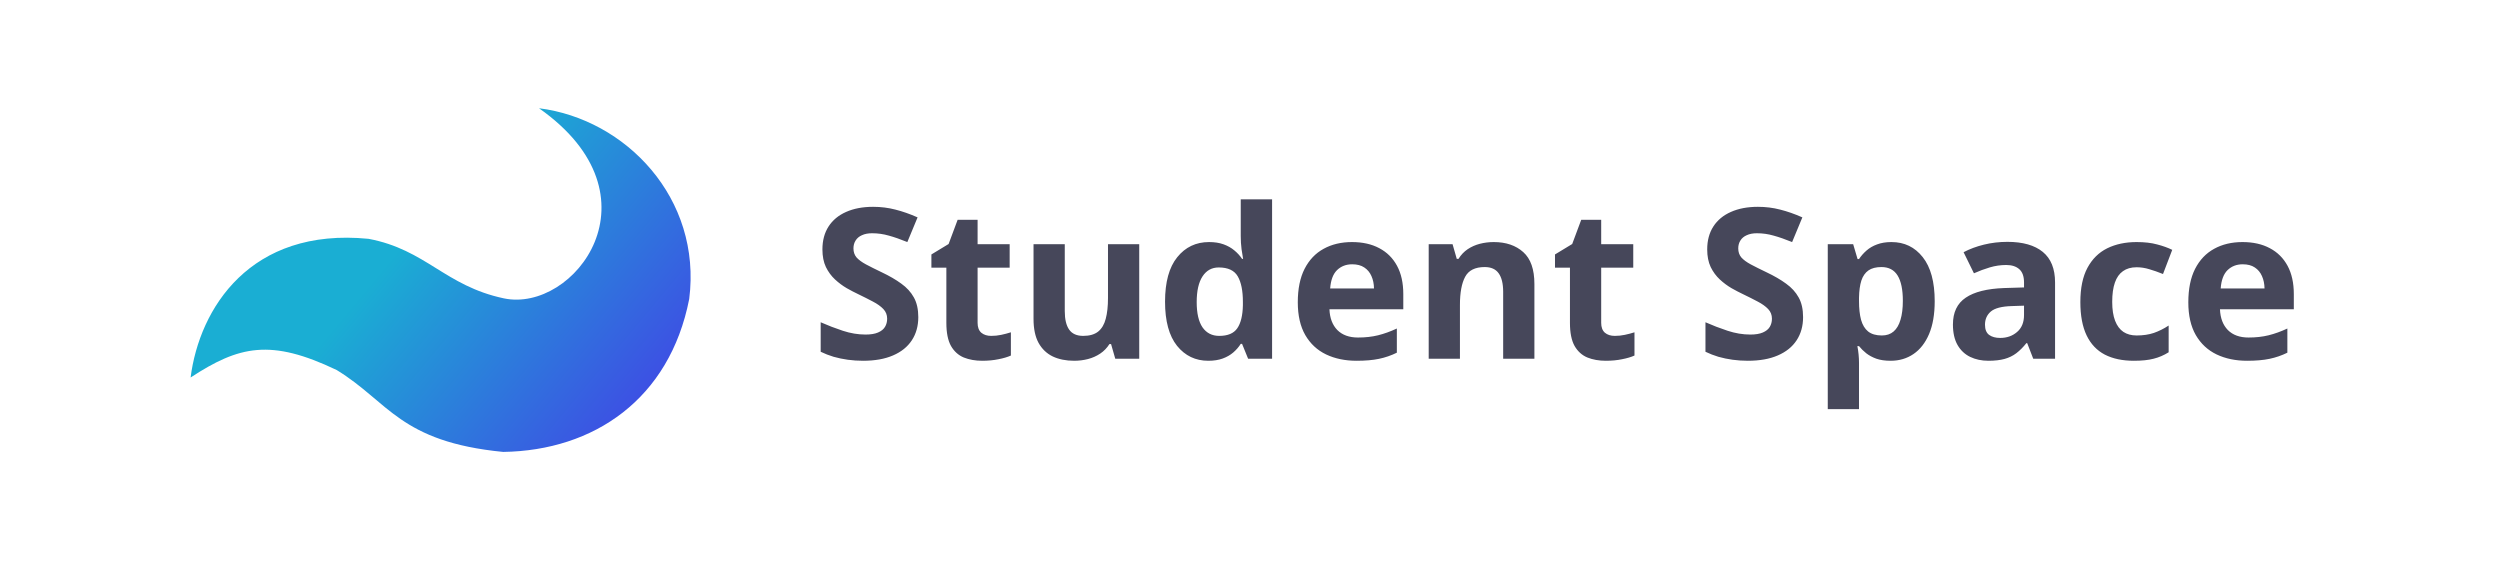
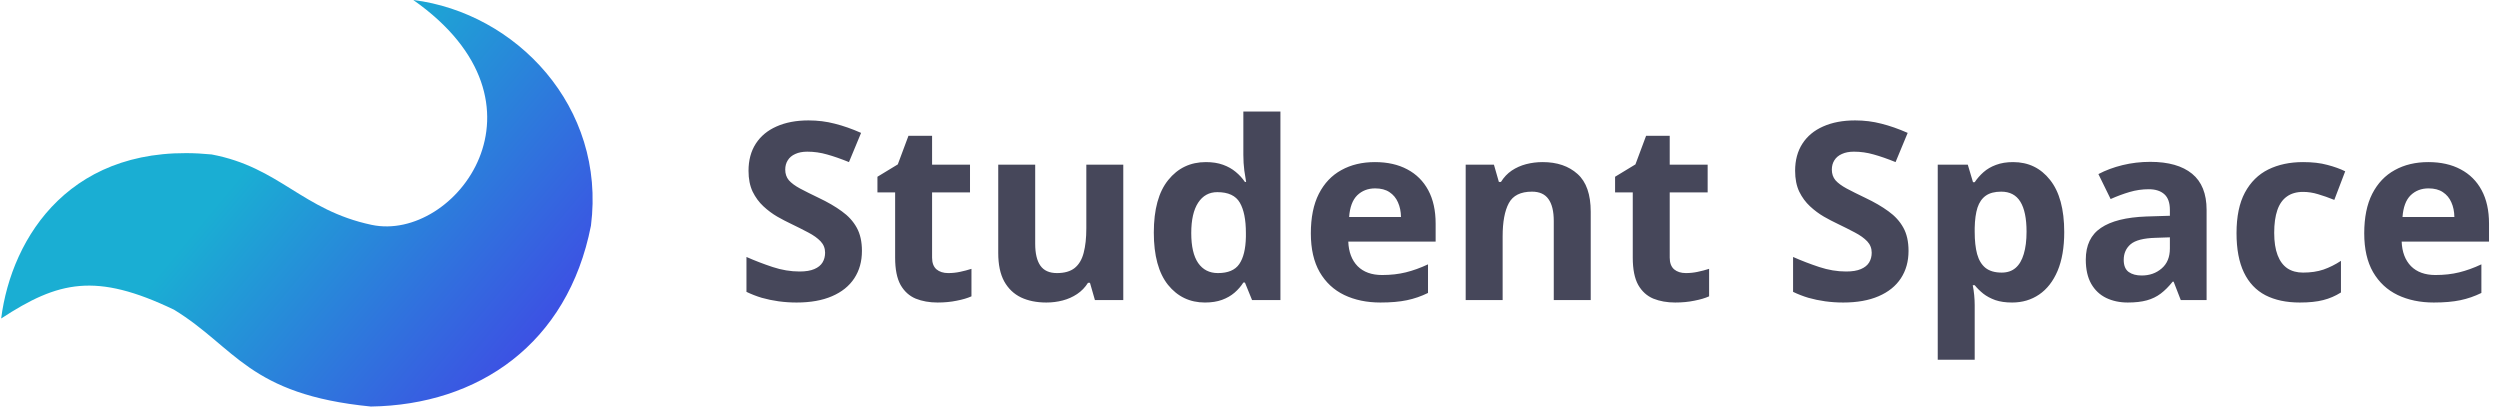
- <svg xmlns="http://www.w3.org/2000/svg" width="auto" height="auto" viewBox="0 0 302 68" fill="none">
-   <path d="M44.519 28.849C51.465 30.156 53.763 34.538 60.864 36.041C69.363 37.839 80.232 23.7 65.113 13.076C75.574 14.384 84.809 23.945 83.256 36.122C80.886 48.218 71.733 54.429 60.782 54.592C48.278 53.366 46.971 48.544 40.678 44.703C32.685 40.876 28.872 41.776 23.025 45.602C24.088 37.267 30.218 27.446 44.519 28.849Z" fill="url(#paint0_linear_1_107)" />
-   <path d="M110.93 38.31C110.93 39.383 110.67 40.315 110.15 41.107C109.63 41.899 108.872 42.509 107.873 42.938C106.884 43.367 105.679 43.581 104.26 43.581C103.633 43.581 103.019 43.54 102.417 43.458C101.823 43.375 101.249 43.256 100.697 43.099C100.152 42.934 99.633 42.732 99.138 42.493V38.929C99.996 39.309 100.887 39.651 101.81 39.956C102.734 40.261 103.65 40.414 104.557 40.414C105.184 40.414 105.687 40.331 106.067 40.166C106.455 40.001 106.735 39.775 106.908 39.486C107.082 39.197 107.168 38.867 107.168 38.496C107.168 38.042 107.016 37.655 106.71 37.333C106.405 37.011 105.984 36.71 105.448 36.43C104.92 36.149 104.322 35.848 103.654 35.526C103.233 35.328 102.776 35.089 102.281 34.809C101.786 34.52 101.315 34.169 100.87 33.757C100.425 33.344 100.057 32.845 99.769 32.26C99.488 31.666 99.348 30.956 99.348 30.131C99.348 29.051 99.596 28.127 100.09 27.36C100.585 26.593 101.291 26.007 102.206 25.603C103.13 25.19 104.219 24.984 105.473 24.984C106.413 24.984 107.308 25.096 108.158 25.318C109.016 25.533 109.911 25.846 110.843 26.259L109.606 29.241C108.773 28.902 108.026 28.642 107.366 28.461C106.706 28.271 106.034 28.177 105.349 28.177C104.871 28.177 104.462 28.255 104.124 28.412C103.786 28.56 103.53 28.774 103.357 29.055C103.184 29.327 103.097 29.645 103.097 30.008C103.097 30.437 103.221 30.8 103.468 31.097C103.724 31.385 104.104 31.666 104.607 31.938C105.118 32.21 105.753 32.528 106.512 32.891C107.436 33.328 108.224 33.786 108.876 34.264C109.536 34.734 110.043 35.291 110.398 35.935C110.752 36.57 110.93 37.362 110.93 38.31ZM119.74 40.575C120.152 40.575 120.552 40.533 120.94 40.451C121.336 40.368 121.728 40.265 122.115 40.142V42.95C121.711 43.132 121.208 43.28 120.606 43.396C120.012 43.52 119.36 43.581 118.651 43.581C117.826 43.581 117.083 43.45 116.424 43.185C115.772 42.913 115.256 42.447 114.877 41.787C114.506 41.119 114.32 40.191 114.32 39.003V32.334H112.513V30.738L114.592 29.476L115.681 26.555H118.094V29.5H121.967V32.334H118.094V39.003C118.094 39.531 118.242 39.927 118.539 40.191C118.845 40.447 119.245 40.575 119.74 40.575ZM137.619 29.5V43.334H134.724L134.217 41.565H134.019C133.722 42.035 133.35 42.418 132.905 42.715C132.46 43.012 131.969 43.231 131.433 43.371C130.896 43.511 130.34 43.581 129.762 43.581C128.772 43.581 127.91 43.408 127.176 43.062C126.442 42.707 125.869 42.158 125.456 41.416C125.052 40.674 124.85 39.709 124.85 38.521V29.5H128.624V37.58C128.624 38.57 128.801 39.317 129.156 39.82C129.511 40.323 130.076 40.575 130.851 40.575C131.618 40.575 132.22 40.401 132.658 40.055C133.095 39.7 133.4 39.185 133.573 38.508C133.755 37.824 133.845 36.99 133.845 36.009V29.5H137.619ZM145.959 43.581C144.416 43.581 143.159 42.979 142.185 41.775C141.22 40.562 140.737 38.785 140.737 36.442C140.737 34.075 141.228 32.285 142.21 31.072C143.192 29.851 144.474 29.241 146.058 29.241C146.718 29.241 147.3 29.331 147.803 29.513C148.306 29.694 148.739 29.938 149.102 30.243C149.473 30.548 149.787 30.89 150.042 31.27H150.166C150.117 31.006 150.055 30.618 149.98 30.107C149.914 29.587 149.881 29.055 149.881 28.511V24.081H153.668V43.334H150.772L150.042 41.54H149.881C149.642 41.919 149.341 42.266 148.978 42.579C148.623 42.884 148.199 43.128 147.704 43.309C147.209 43.491 146.627 43.581 145.959 43.581ZM147.283 40.575C148.314 40.575 149.04 40.27 149.461 39.659C149.89 39.04 150.117 38.112 150.141 36.875V36.467C150.141 35.122 149.935 34.095 149.523 33.386C149.11 32.668 148.343 32.309 147.221 32.309C146.388 32.309 145.736 32.668 145.266 33.386C144.796 34.103 144.561 35.139 144.561 36.492C144.561 37.844 144.796 38.863 145.266 39.548C145.745 40.232 146.417 40.575 147.283 40.575ZM163.319 29.241C164.598 29.241 165.699 29.488 166.623 29.983C167.547 30.47 168.26 31.179 168.763 32.111C169.267 33.043 169.518 34.182 169.518 35.526V37.358H160.597C160.638 38.422 160.956 39.259 161.55 39.869C162.152 40.472 162.985 40.773 164.049 40.773C164.932 40.773 165.74 40.682 166.474 40.501C167.208 40.319 167.963 40.047 168.739 39.684V42.604C168.054 42.942 167.336 43.19 166.586 43.346C165.843 43.503 164.94 43.581 163.876 43.581C162.49 43.581 161.261 43.326 160.189 42.814C159.124 42.303 158.287 41.523 157.677 40.476C157.075 39.428 156.773 38.108 156.773 36.516C156.773 34.899 157.046 33.555 157.59 32.483C158.143 31.402 158.91 30.593 159.892 30.057C160.873 29.513 162.016 29.241 163.319 29.241ZM163.344 31.926C162.61 31.926 161.999 32.161 161.513 32.631C161.034 33.101 160.758 33.839 160.684 34.846H165.979C165.971 34.285 165.868 33.786 165.67 33.349C165.48 32.911 165.192 32.565 164.804 32.309C164.424 32.053 163.938 31.926 163.344 31.926ZM180.444 29.241C181.921 29.241 183.108 29.645 184.008 30.453C184.907 31.253 185.356 32.54 185.356 34.314V43.334H181.582V35.254C181.582 34.264 181.401 33.518 181.038 33.014C180.683 32.511 180.122 32.26 179.355 32.26C178.2 32.26 177.412 32.652 176.992 33.435C176.571 34.219 176.361 35.349 176.361 36.826V43.334H172.587V29.5H175.47L175.977 31.27H176.188C176.484 30.791 176.852 30.404 177.289 30.107C177.734 29.81 178.225 29.591 178.761 29.451C179.306 29.311 179.867 29.241 180.444 29.241ZM195.069 40.575C195.482 40.575 195.882 40.533 196.27 40.451C196.666 40.368 197.057 40.265 197.445 40.142V42.95C197.041 43.132 196.538 43.28 195.936 43.396C195.342 43.52 194.69 43.581 193.981 43.581C193.156 43.581 192.413 43.45 191.753 43.185C191.102 42.913 190.586 42.447 190.207 41.787C189.835 41.119 189.65 40.191 189.65 39.003V32.334H187.843V30.738L189.922 29.476L191.011 26.555H193.424V29.5H197.297V32.334H193.424V39.003C193.424 39.531 193.572 39.927 193.869 40.191C194.174 40.447 194.575 40.575 195.069 40.575ZM217.812 38.31C217.812 39.383 217.552 40.315 217.032 41.107C216.513 41.899 215.754 42.509 214.756 42.938C213.766 43.367 212.561 43.581 211.143 43.581C210.516 43.581 209.901 43.54 209.299 43.458C208.705 43.375 208.132 43.256 207.579 43.099C207.035 42.934 206.515 42.732 206.02 42.493V38.929C206.878 39.309 207.769 39.651 208.693 39.956C209.617 40.261 210.532 40.414 211.44 40.414C212.067 40.414 212.57 40.331 212.949 40.166C213.337 40.001 213.617 39.775 213.791 39.486C213.964 39.197 214.05 38.867 214.05 38.496C214.05 38.042 213.898 37.655 213.593 37.333C213.287 37.011 212.867 36.71 212.331 36.43C211.803 36.149 211.205 35.848 210.536 35.526C210.116 35.328 209.658 35.089 209.163 34.809C208.668 34.52 208.198 34.169 207.752 33.757C207.307 33.344 206.94 32.845 206.651 32.26C206.371 31.666 206.23 30.956 206.23 30.131C206.23 29.051 206.478 28.127 206.973 27.36C207.468 26.593 208.173 26.007 209.089 25.603C210.013 25.19 211.101 24.984 212.355 24.984C213.296 24.984 214.191 25.096 215.04 25.318C215.898 25.533 216.793 25.846 217.725 26.259L216.488 29.241C215.655 28.902 214.908 28.642 214.248 28.461C213.588 28.271 212.916 28.177 212.232 28.177C211.753 28.177 211.345 28.255 211.007 28.412C210.668 28.56 210.413 28.774 210.239 29.055C210.066 29.327 209.98 29.645 209.98 30.008C209.98 30.437 210.103 30.8 210.351 31.097C210.606 31.385 210.986 31.666 211.489 31.938C212.001 32.21 212.636 32.528 213.395 32.891C214.319 33.328 215.106 33.786 215.758 34.264C216.418 34.734 216.925 35.291 217.28 35.935C217.635 36.57 217.812 37.362 217.812 38.31ZM228.49 29.241C230.049 29.241 231.307 29.847 232.264 31.059C233.229 32.272 233.712 34.05 233.712 36.392C233.712 37.96 233.485 39.28 233.031 40.352C232.578 41.416 231.951 42.22 231.151 42.765C230.35 43.309 229.431 43.581 228.391 43.581C227.723 43.581 227.15 43.499 226.671 43.334C226.193 43.161 225.785 42.942 225.446 42.678C225.108 42.406 224.815 42.117 224.568 41.812H224.37C224.436 42.142 224.485 42.48 224.518 42.827C224.551 43.173 224.568 43.511 224.568 43.841V49.422H220.794V29.5H223.863L224.395 31.295H224.568C224.815 30.923 225.116 30.581 225.471 30.268C225.826 29.954 226.251 29.707 226.746 29.525C227.249 29.335 227.83 29.241 228.49 29.241ZM227.278 32.26C226.618 32.26 226.094 32.396 225.706 32.668C225.319 32.94 225.034 33.349 224.852 33.893C224.679 34.438 224.584 35.126 224.568 35.959V36.368C224.568 37.259 224.65 38.013 224.815 38.632C224.989 39.251 225.273 39.721 225.669 40.043C226.073 40.364 226.626 40.525 227.327 40.525C227.905 40.525 228.379 40.364 228.75 40.043C229.121 39.721 229.398 39.251 229.579 38.632C229.769 38.005 229.864 37.242 229.864 36.343C229.864 34.99 229.653 33.971 229.233 33.287C228.812 32.602 228.16 32.26 227.278 32.26ZM242.497 29.216C244.353 29.216 245.776 29.62 246.766 30.428C247.756 31.237 248.251 32.466 248.251 34.116V43.334H245.615L244.885 41.453H244.786C244.39 41.948 243.986 42.352 243.574 42.666C243.161 42.979 242.687 43.21 242.151 43.359C241.614 43.507 240.963 43.581 240.196 43.581C239.379 43.581 238.645 43.425 237.993 43.111C237.35 42.798 236.842 42.319 236.471 41.676C236.1 41.024 235.914 40.199 235.914 39.201C235.914 37.733 236.43 36.652 237.461 35.959C238.492 35.258 240.039 34.87 242.101 34.796L244.502 34.722V34.116C244.502 33.39 244.312 32.858 243.932 32.52C243.553 32.181 243.025 32.012 242.349 32.012C241.68 32.012 241.025 32.107 240.381 32.297C239.738 32.487 239.094 32.726 238.451 33.014L237.201 30.466C237.935 30.078 238.756 29.773 239.664 29.55C240.579 29.327 241.524 29.216 242.497 29.216ZM244.502 36.925L243.042 36.974C241.821 37.007 240.971 37.226 240.493 37.63C240.022 38.034 239.787 38.566 239.787 39.226C239.787 39.803 239.956 40.216 240.295 40.463C240.633 40.703 241.074 40.822 241.619 40.822C242.427 40.822 243.108 40.583 243.66 40.105C244.221 39.626 244.502 38.946 244.502 38.063V36.925ZM257.766 43.581C256.397 43.581 255.229 43.334 254.264 42.839C253.299 42.336 252.565 41.56 252.062 40.513C251.559 39.465 251.307 38.125 251.307 36.492C251.307 34.8 251.592 33.423 252.161 32.359C252.738 31.286 253.534 30.499 254.549 29.995C255.572 29.492 256.756 29.241 258.1 29.241C259.057 29.241 259.882 29.335 260.575 29.525C261.276 29.707 261.886 29.925 262.406 30.181L261.292 33.101C260.699 32.862 260.146 32.668 259.634 32.52C259.123 32.363 258.612 32.285 258.1 32.285C257.44 32.285 256.892 32.441 256.454 32.755C256.017 33.06 255.691 33.522 255.477 34.141C255.262 34.759 255.155 35.535 255.155 36.467C255.155 37.382 255.271 38.141 255.502 38.743C255.733 39.346 256.067 39.795 256.504 40.092C256.941 40.381 257.473 40.525 258.1 40.525C258.884 40.525 259.581 40.422 260.191 40.216C260.802 40.001 261.396 39.705 261.973 39.325V42.554C261.396 42.917 260.789 43.177 260.154 43.334C259.527 43.499 258.731 43.581 257.766 43.581ZM270.894 29.241C272.173 29.241 273.274 29.488 274.198 29.983C275.122 30.47 275.835 31.179 276.339 32.111C276.842 33.043 277.093 34.182 277.093 35.526V37.358H268.172C268.213 38.422 268.531 39.259 269.125 39.869C269.727 40.472 270.56 40.773 271.624 40.773C272.507 40.773 273.315 40.682 274.05 40.501C274.784 40.319 275.538 40.047 276.314 39.684V42.604C275.629 42.942 274.912 43.19 274.161 43.346C273.418 43.503 272.515 43.581 271.451 43.581C270.065 43.581 268.836 43.326 267.764 42.814C266.7 42.303 265.862 41.523 265.252 40.476C264.65 39.428 264.349 38.108 264.349 36.516C264.349 34.899 264.621 33.555 265.165 32.483C265.718 31.402 266.485 30.593 267.467 30.057C268.448 29.513 269.591 29.241 270.894 29.241ZM270.919 31.926C270.185 31.926 269.574 32.161 269.088 32.631C268.609 33.101 268.333 33.839 268.259 34.846H273.555C273.546 34.285 273.443 33.786 273.245 33.349C273.056 32.911 272.767 32.565 272.379 32.309C272 32.053 271.513 31.926 270.919 31.926Z" fill="#46475A" />
+ <svg xmlns="http://www.w3.org/2000/svg" width="auto" height="auto" viewBox="0 0 1562 254" fill="none">
+   <path d="M132.226 96.5C174.726 104.5 188.78 131.31 232.226 140.5C284.226 151.5 350.726 65 258.226 0C322.226 8 378.726 66.5 369.226 141C354.726 215 298.726 253 231.726 254C155.226 246.5 147.226 217 108.726 193.5C59.828 170.086 36.496 175.59 0.726 199C7.226 148 44.729 87.916 132.226 96.5Z" fill="url(#paint0_linear_1_14)" />
+   <path d="M538.535 156.765C538.535 163.326 536.945 169.029 533.765 173.874C530.586 178.719 525.943 182.453 519.836 185.078C513.78 187.702 506.412 189.014 497.731 189.014C493.895 189.014 490.136 188.762 486.451 188.257C482.818 187.752 479.31 187.021 475.929 186.062C472.598 185.052 469.418 183.816 466.39 182.352V160.55C471.639 162.871 477.089 164.966 482.742 166.833C488.394 168.701 493.996 169.634 499.548 169.634C503.383 169.634 506.462 169.13 508.784 168.12C511.156 167.111 512.871 165.723 513.931 163.957C514.991 162.19 515.521 160.171 515.521 157.9C515.521 155.125 514.587 152.753 512.72 150.784C510.853 148.816 508.279 146.974 504.998 145.258C501.768 143.542 498.109 141.7 494.022 139.732C491.448 138.521 488.647 137.057 485.619 135.341C482.59 133.575 479.714 131.43 476.989 128.906C474.263 126.383 472.017 123.33 470.251 119.746C468.535 116.113 467.677 111.772 467.677 106.726C467.677 100.114 469.191 94.462 472.219 89.768C475.247 85.075 479.562 81.491 485.164 79.019C490.817 76.495 497.479 75.233 505.15 75.233C510.903 75.233 516.379 75.915 521.577 77.277C526.826 78.59 532.302 80.507 538.005 83.031L530.434 101.275C525.337 99.206 520.77 97.616 516.732 96.506C512.695 95.345 508.582 94.765 504.393 94.765C501.466 94.765 498.967 95.244 496.898 96.203C494.829 97.111 493.265 98.424 492.205 100.139C491.145 101.805 490.615 103.748 490.615 105.969C490.615 108.593 491.372 110.813 492.886 112.63C494.451 114.397 496.772 116.113 499.851 117.778C502.98 119.444 506.866 121.387 511.509 123.607C517.161 126.282 521.981 129.083 525.968 132.01C530.005 134.887 533.109 138.293 535.279 142.23C537.449 146.116 538.535 150.961 538.535 156.765ZM592.435 170.618C594.958 170.618 597.406 170.366 599.778 169.861C602.2 169.357 604.597 168.726 606.969 167.969V185.153C604.497 186.264 601.418 187.172 597.734 187.879C594.1 188.636 590.113 189.014 585.773 189.014C580.726 189.014 576.184 188.207 572.146 186.592C568.159 184.926 565.005 182.075 562.684 178.037C560.413 173.949 559.277 168.272 559.277 161.004V120.201H548.224V110.435L560.942 102.713L567.604 84.848H582.366V102.865H606.061V120.201H582.366V161.004C582.366 164.234 583.275 166.657 585.092 168.272C586.959 169.836 589.407 170.618 592.435 170.618ZM701.825 102.865V187.5H684.11L681.006 176.675H679.795C677.978 179.551 675.707 181.898 672.982 183.715C670.257 185.532 667.254 186.869 663.973 187.727C660.693 188.585 657.286 189.014 653.754 189.014C647.697 189.014 642.423 187.954 637.932 185.835C633.44 183.664 629.933 180.308 627.409 175.766C624.936 171.224 623.7 165.319 623.7 158.052V102.865H646.789V152.298C646.789 158.355 647.874 162.922 650.044 166.001C652.214 169.079 655.671 170.618 660.415 170.618C665.109 170.618 668.793 169.559 671.468 167.439C674.143 165.269 676.01 162.114 677.07 157.976C678.18 153.787 678.735 148.69 678.735 142.684V102.865H701.825ZM752.848 189.014C743.41 189.014 735.714 185.33 729.759 177.962C723.854 170.543 720.902 159.667 720.902 145.334C720.902 130.849 723.904 119.898 729.91 112.479C735.916 105.01 743.764 101.275 753.454 101.275C757.491 101.275 761.049 101.83 764.128 102.94C767.206 104.051 769.856 105.54 772.076 107.407C774.347 109.274 776.265 111.369 777.83 113.69H778.587C778.284 112.075 777.905 109.703 777.451 106.574C777.047 103.395 776.846 100.139 776.846 96.809V69.707H800.011V187.5H782.296L777.83 176.523H776.846C775.382 178.845 773.54 180.964 771.319 182.882C769.149 184.749 766.55 186.238 763.522 187.349C760.494 188.459 756.936 189.014 752.848 189.014ZM760.948 170.618C767.257 170.618 771.698 168.751 774.272 165.016C776.896 161.231 778.284 155.554 778.435 147.983V145.485C778.435 137.259 777.174 130.976 774.65 126.635C772.127 122.245 767.433 120.049 760.57 120.049C755.472 120.049 751.485 122.245 748.609 126.635C745.732 131.026 744.294 137.36 744.294 145.637C744.294 153.913 745.732 160.146 748.609 164.335C751.536 168.524 755.649 170.618 760.948 170.618ZM859.058 101.275C866.881 101.275 873.618 102.789 879.271 105.817C884.923 108.795 889.289 113.135 892.367 118.838C895.446 124.541 896.985 131.505 896.985 139.732V150.936H842.404C842.656 157.446 844.599 162.569 848.233 166.303C851.917 169.988 857.014 171.83 863.525 171.83C868.925 171.83 873.871 171.274 878.362 170.164C882.854 169.054 887.472 167.388 892.216 165.168V183.034C888.027 185.103 883.636 186.617 879.044 187.576C874.502 188.535 868.975 189.014 862.465 189.014C853.986 189.014 846.467 187.45 839.906 184.321C833.395 181.191 828.273 176.422 824.538 170.013C820.854 163.603 819.012 155.528 819.012 145.788C819.012 135.896 820.677 127.67 824.008 121.109C827.39 114.498 832.083 109.552 838.089 106.271C844.095 102.94 851.084 101.275 859.058 101.275ZM859.21 117.702C854.718 117.702 850.983 119.141 848.006 122.017C845.079 124.894 843.388 129.411 842.934 135.568H875.334C875.284 132.136 874.653 129.083 873.442 126.408C872.281 123.733 870.515 121.614 868.143 120.049C865.821 118.485 862.844 117.702 859.21 117.702ZM963.83 101.275C972.864 101.275 980.132 103.748 985.633 108.694C991.134 113.589 993.884 121.462 993.884 132.313V187.5H970.795V138.066C970.795 132.01 969.685 127.443 967.464 124.364C965.294 121.286 961.862 119.746 957.169 119.746C950.103 119.746 945.283 122.144 942.709 126.938C940.136 131.733 938.849 138.647 938.849 147.681V187.5H915.759V102.865H933.398L936.502 113.69H937.789C939.606 110.763 941.852 108.391 944.526 106.574C947.252 104.757 950.254 103.42 953.535 102.562C956.866 101.704 960.298 101.275 963.83 101.275ZM1053.31 170.618C1055.83 170.618 1058.28 170.366 1060.65 169.861C1063.08 169.357 1065.47 168.726 1067.85 167.969V185.153C1065.37 186.264 1062.29 187.172 1058.61 187.879C1054.98 188.636 1050.99 189.014 1046.65 189.014C1041.6 189.014 1037.06 188.207 1033.02 186.592C1029.04 184.926 1025.88 182.075 1023.56 178.037C1021.29 173.949 1020.15 168.272 1020.15 161.004V120.201H1009.1V110.435L1021.82 102.713L1028.48 84.848H1043.24V102.865H1066.94V120.201H1043.24V161.004C1043.24 164.234 1044.15 166.657 1045.97 168.272C1047.83 169.836 1050.28 170.618 1053.31 170.618ZM1192.45 156.765C1192.45 163.326 1190.86 169.029 1187.68 173.874C1184.5 178.719 1179.86 182.453 1173.75 185.078C1167.7 187.702 1160.33 189.014 1151.65 189.014C1147.81 189.014 1144.05 188.762 1140.37 188.257C1136.73 187.752 1133.23 187.021 1129.85 186.062C1126.51 185.052 1123.34 183.816 1120.31 182.352V160.55C1125.56 162.871 1131.01 164.966 1136.66 166.833C1142.31 168.701 1147.91 169.634 1153.46 169.634C1157.3 169.634 1160.38 169.13 1162.7 168.12C1165.07 167.111 1166.79 165.723 1167.85 163.957C1168.91 162.19 1169.44 160.171 1169.44 157.9C1169.44 155.125 1168.5 152.753 1166.64 150.784C1164.77 148.816 1162.2 146.974 1158.92 145.258C1155.69 143.542 1152.03 141.7 1147.94 139.732C1145.36 138.521 1142.56 137.057 1139.54 135.341C1136.51 133.575 1133.63 131.43 1130.91 128.906C1128.18 126.383 1125.93 123.33 1124.17 119.746C1122.45 116.113 1121.59 111.772 1121.59 106.726C1121.59 100.114 1123.11 94.462 1126.14 89.768C1129.16 85.075 1133.48 81.491 1139.08 79.019C1144.73 76.495 1151.4 75.233 1159.07 75.233C1164.82 75.233 1170.3 75.915 1175.49 77.277C1180.74 78.59 1186.22 80.507 1191.92 83.031L1184.35 101.275C1179.25 99.206 1174.69 97.616 1170.65 96.506C1166.61 95.345 1162.5 94.765 1158.31 94.765C1155.38 94.765 1152.88 95.244 1150.82 96.203C1148.75 97.111 1147.18 98.424 1146.12 100.139C1145.06 101.805 1144.53 103.748 1144.53 105.969C1144.53 108.593 1145.29 110.813 1146.8 112.63C1148.37 114.397 1150.69 116.113 1153.77 117.778C1156.9 119.444 1160.78 121.387 1165.43 123.607C1171.08 126.282 1175.9 129.083 1179.89 132.01C1183.92 134.887 1187.03 138.293 1189.2 142.23C1191.37 146.116 1192.45 150.961 1192.45 156.765ZM1257.78 101.275C1267.32 101.275 1275.02 104.984 1280.87 112.403C1286.78 119.822 1289.73 130.698 1289.73 145.031C1289.73 154.62 1288.34 162.695 1285.57 169.256C1282.79 175.766 1278.95 180.687 1274.06 184.018C1269.16 187.349 1263.54 189.014 1257.18 189.014C1253.09 189.014 1249.58 188.509 1246.65 187.5C1243.73 186.44 1241.23 185.103 1239.16 183.488C1237.09 181.822 1235.3 180.056 1233.79 178.189H1232.57C1232.98 180.207 1233.28 182.277 1233.48 184.396C1233.68 186.516 1233.79 188.585 1233.79 190.604V224.746H1210.7V102.865H1229.47L1232.73 113.842H1233.79C1235.3 111.571 1237.14 109.476 1239.31 107.558C1241.48 105.641 1244.08 104.126 1247.11 103.016C1250.19 101.855 1253.75 101.275 1257.78 101.275ZM1250.36 119.746C1246.33 119.746 1243.12 120.579 1240.75 122.245C1238.38 123.91 1236.64 126.408 1235.53 129.739C1234.47 133.07 1233.89 137.284 1233.79 142.381V144.88C1233.79 150.33 1234.29 154.948 1235.3 158.733C1236.36 162.518 1238.1 165.395 1240.52 167.363C1243 169.331 1246.38 170.316 1250.67 170.316C1254.2 170.316 1257.1 169.331 1259.37 167.363C1261.64 165.395 1263.33 162.518 1264.44 158.733C1265.61 154.898 1266.19 150.229 1266.19 144.728C1266.19 136.451 1264.9 130.219 1262.32 126.03C1259.75 121.841 1255.76 119.746 1250.36 119.746ZM1343.48 101.124C1354.83 101.124 1363.54 103.597 1369.6 108.542C1375.65 113.488 1378.68 121.008 1378.68 131.102V187.5H1362.55L1358.09 175.993H1357.48C1355.06 179.021 1352.59 181.494 1350.06 183.412C1347.54 185.33 1344.64 186.743 1341.36 187.651C1338.08 188.56 1334.09 189.014 1329.4 189.014C1324.4 189.014 1319.91 188.055 1315.92 186.137C1311.99 184.22 1308.88 181.292 1306.61 177.356C1304.34 173.369 1303.2 168.322 1303.2 162.215C1303.2 153.232 1306.36 146.621 1312.67 142.381C1318.98 138.092 1328.44 135.72 1341.06 135.265L1355.74 134.811V131.102C1355.74 126.661 1354.58 123.405 1352.26 121.336C1349.94 119.267 1346.71 118.232 1342.57 118.232C1338.48 118.232 1334.47 118.813 1330.53 119.973C1326.6 121.134 1322.66 122.598 1318.72 124.364L1311.08 108.77C1315.57 106.398 1320.59 104.53 1326.14 103.168C1331.74 101.805 1337.52 101.124 1343.48 101.124ZM1355.74 148.286L1346.81 148.589C1339.34 148.791 1334.14 150.128 1331.21 152.601C1328.34 155.074 1326.9 158.329 1326.9 162.367C1326.9 165.9 1327.93 168.423 1330 169.937C1332.07 171.401 1334.77 172.132 1338.1 172.132C1343.05 172.132 1347.21 170.669 1350.59 167.742C1354.03 164.815 1355.74 160.651 1355.74 155.251V148.286ZM1436.89 189.014C1428.52 189.014 1421.38 187.5 1415.47 184.472C1409.57 181.393 1405.07 176.649 1402 170.24C1398.92 163.83 1397.38 155.629 1397.38 145.637C1397.38 135.291 1399.12 126.862 1402.6 120.352C1406.13 113.791 1411 108.971 1417.21 105.893C1423.47 102.814 1430.71 101.275 1438.94 101.275C1444.79 101.275 1449.84 101.855 1454.08 103.016C1458.37 104.126 1462.1 105.464 1465.28 107.028L1458.47 124.894C1454.84 123.431 1451.45 122.245 1448.33 121.336C1445.2 120.377 1442.07 119.898 1438.94 119.898C1434.9 119.898 1431.54 120.857 1428.87 122.774C1426.2 124.642 1424.2 127.468 1422.89 131.253C1421.58 135.038 1420.92 139.782 1420.92 145.485C1420.92 151.087 1421.63 155.73 1423.04 159.414C1424.45 163.099 1426.5 165.849 1429.17 167.666C1431.85 169.432 1435.1 170.316 1438.94 170.316C1443.73 170.316 1448 169.685 1451.73 168.423C1455.47 167.111 1459.1 165.294 1462.63 162.972V182.731C1459.1 184.951 1455.39 186.541 1451.51 187.5C1447.67 188.509 1442.8 189.014 1436.89 189.014ZM1517.21 101.275C1525.04 101.275 1531.77 102.789 1537.43 105.817C1543.08 108.795 1547.45 113.135 1550.52 118.838C1553.6 124.541 1555.14 131.505 1555.14 139.732V150.936H1500.56C1500.81 157.446 1502.76 162.569 1506.39 166.303C1510.07 169.988 1515.17 171.83 1521.68 171.83C1527.08 171.83 1532.03 171.274 1536.52 170.164C1541.01 169.054 1545.63 167.388 1550.37 165.168V183.034C1546.18 185.103 1541.79 186.617 1537.2 187.576C1532.66 188.535 1527.13 189.014 1520.62 189.014C1512.14 189.014 1504.62 187.45 1498.06 184.321C1491.55 181.191 1486.43 176.422 1482.69 170.013C1479.01 163.603 1477.17 155.528 1477.17 145.788C1477.17 135.896 1478.83 127.67 1482.16 121.109C1485.55 114.498 1490.24 109.552 1496.25 106.271C1502.25 102.94 1509.24 101.275 1517.21 101.275ZM1517.37 117.702C1512.87 117.702 1509.14 119.141 1506.16 122.017C1503.24 124.894 1501.54 129.411 1501.09 135.568H1533.49C1533.44 132.136 1532.81 129.083 1531.6 126.408C1530.44 123.733 1528.67 121.614 1526.3 120.049C1523.98 118.485 1521 117.702 1517.37 117.702Z" fill="#46475A" />
  <defs>
-     <linearGradient id="paint0_linear_1_107" x1="80.232" y1="53.039" x2="43.048" y2="22.066" gradientUnits="userSpaceOnUse">
+     <linearGradient id="paint0_linear_1_14" x1="350.726" y1="244.5" x2="123.226" y2="55" gradientUnits="userSpaceOnUse">
      <stop stop-color="#4242E6" />
      <stop offset="0.812" stop-color="#1AAED3" />
    </linearGradient>
  </defs>
</svg>
